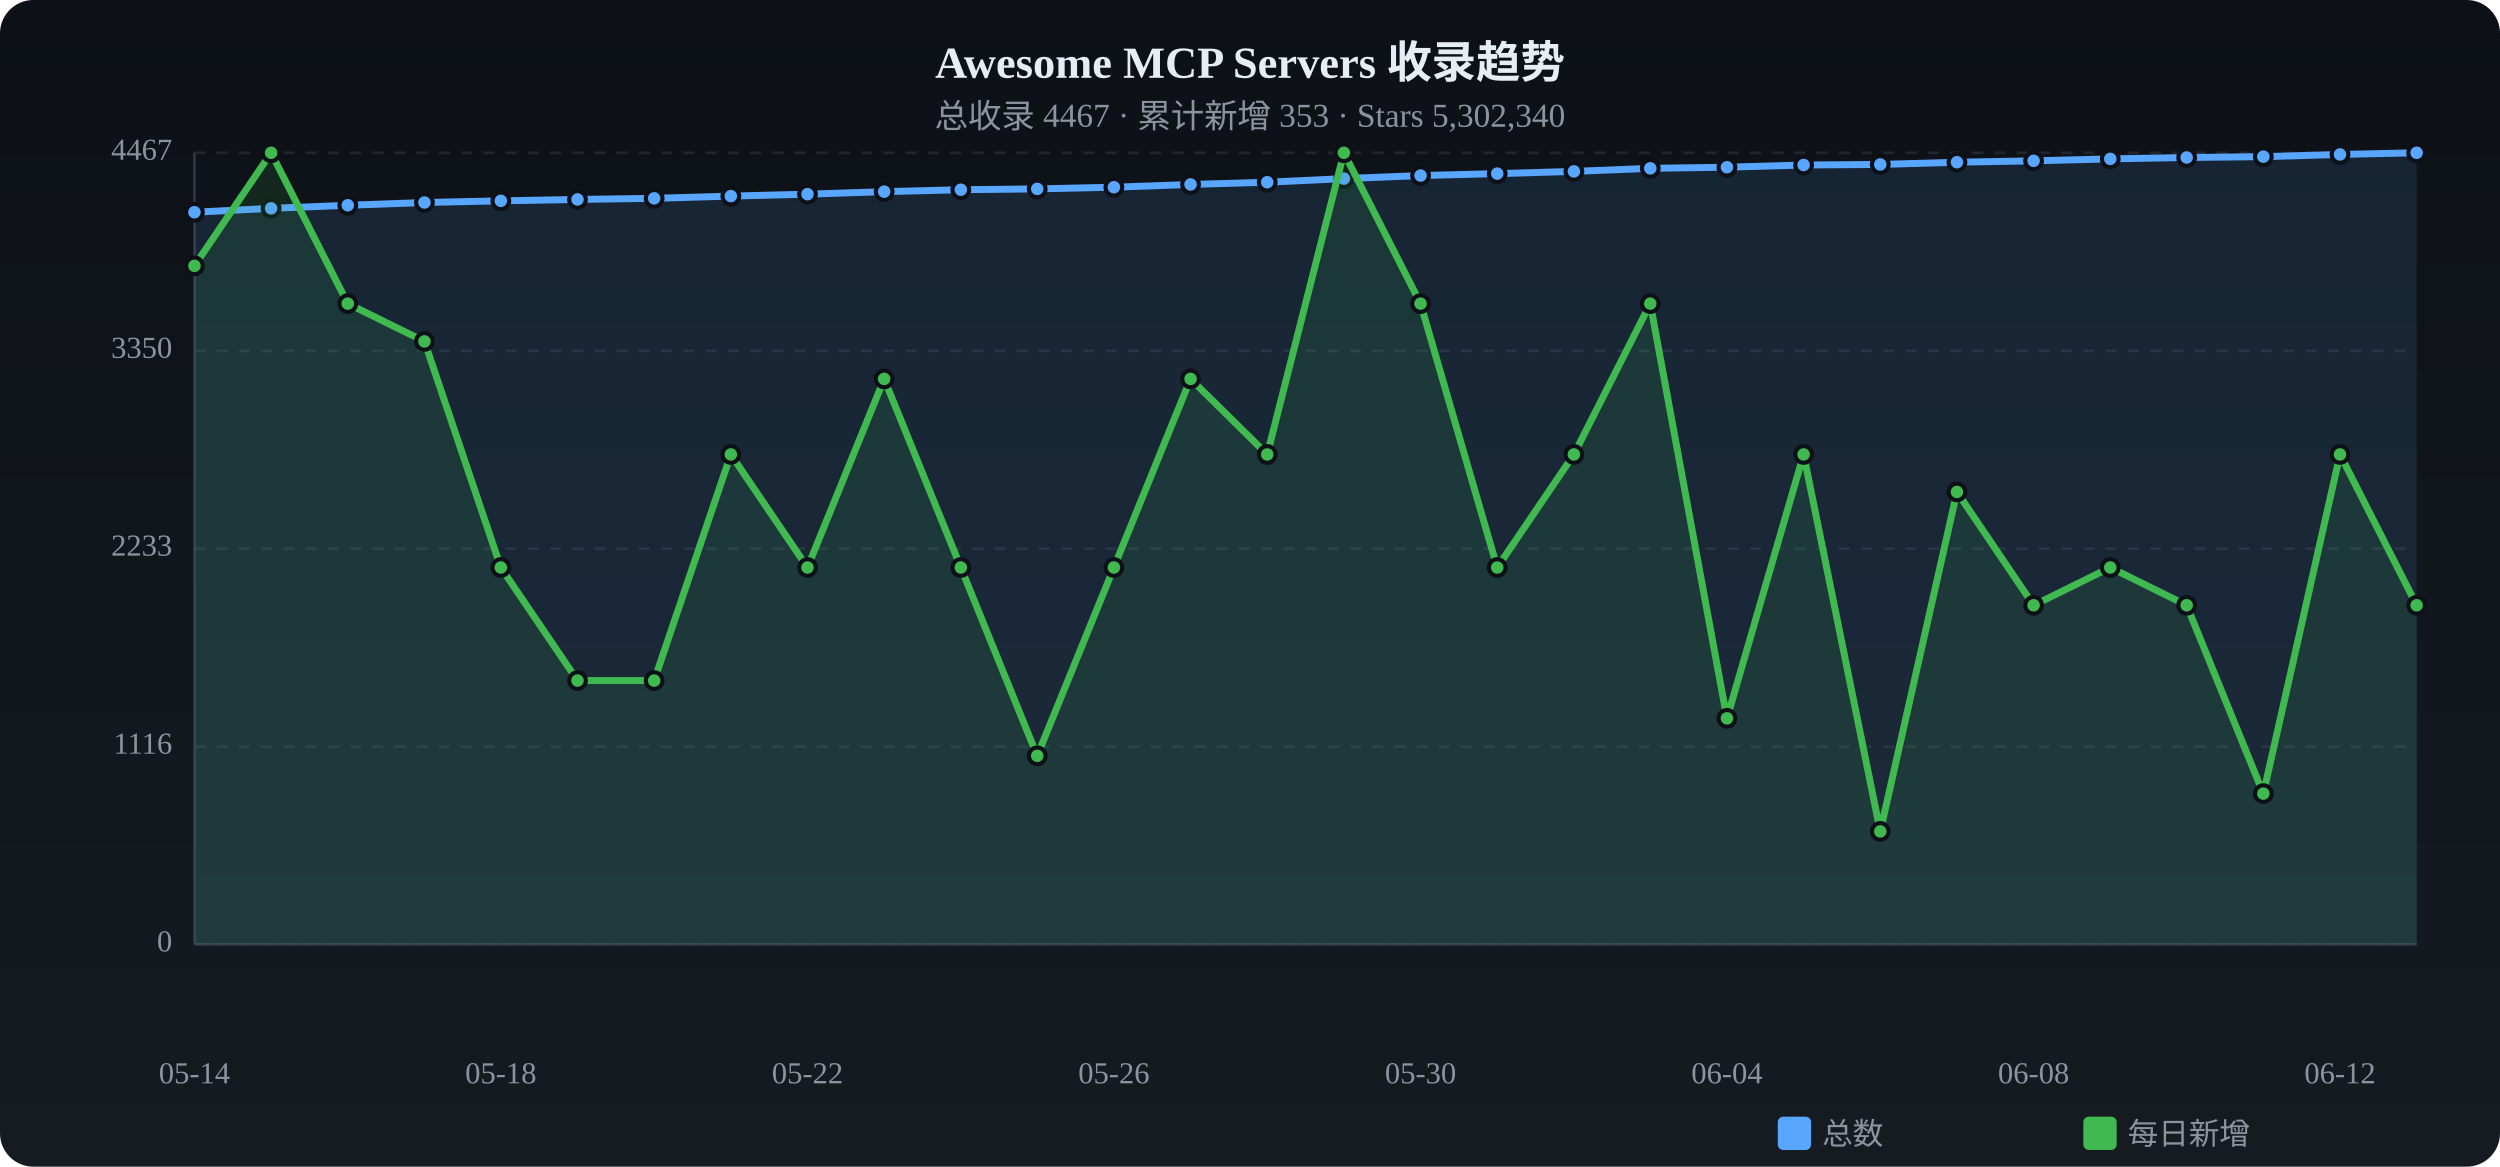
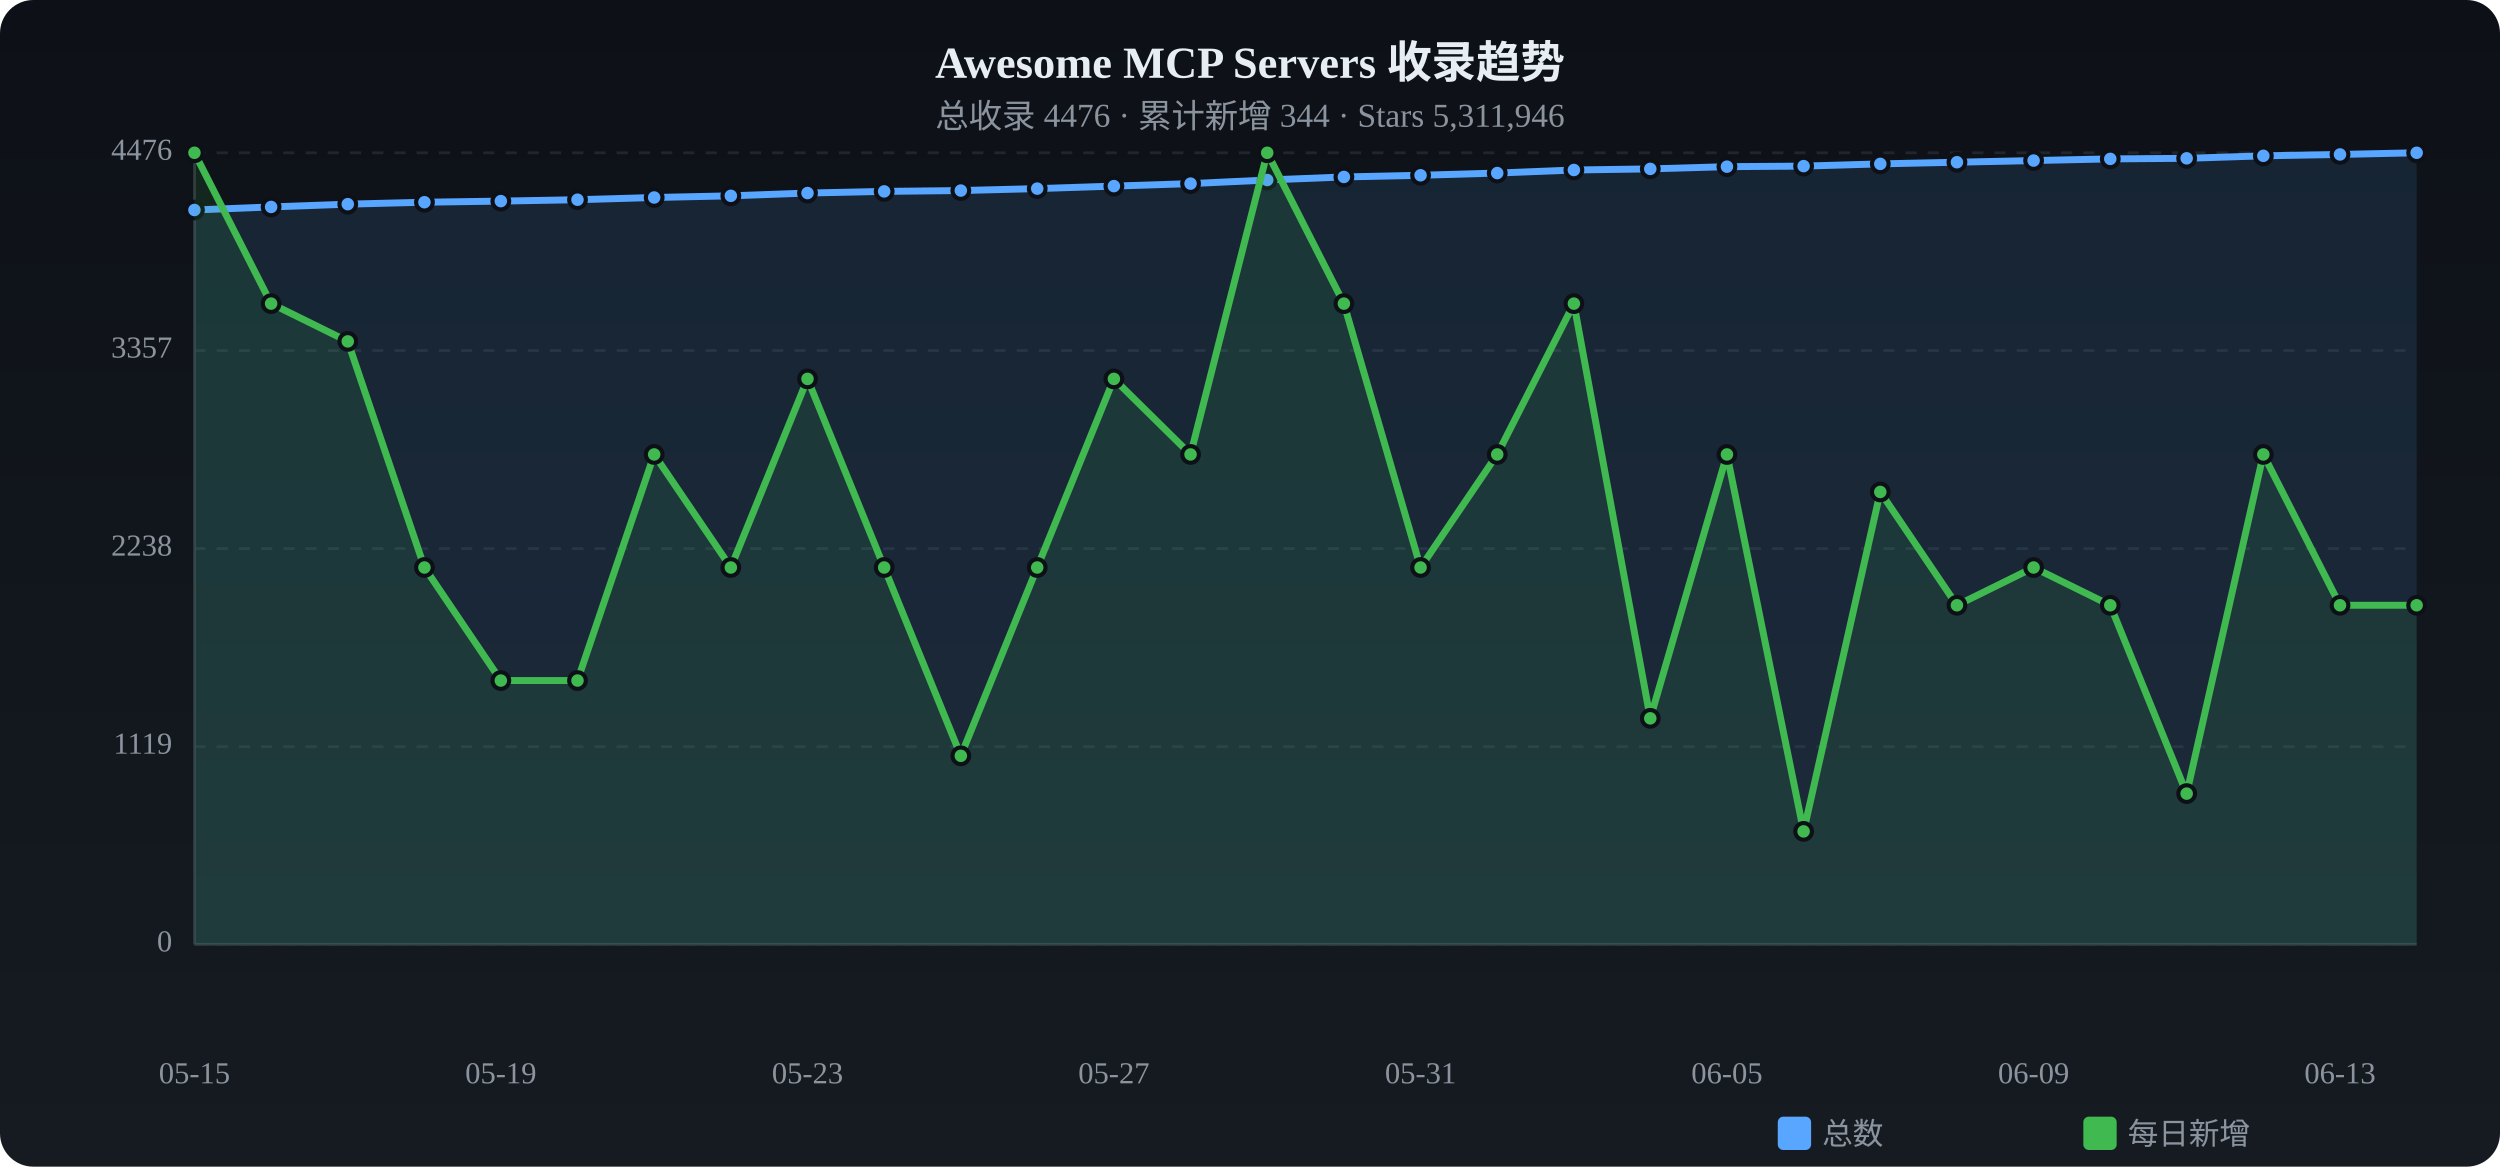
<svg xmlns="http://www.w3.org/2000/svg" viewBox="0 0 900 420" width="900" height="420">
  <defs>
    <linearGradient id="tbg" x1="0%" y1="0%" x2="0%" y2="100%">
      <stop offset="0%" stop-color="#0d1117" />
      <stop offset="100%" stop-color="#161b22" />
    </linearGradient>
  </defs>
  <rect width="900" height="420" rx="12" fill="url(#tbg)" />
  <text x="450.0" y="28" text-anchor="middle" fill="#e6edf3" font-size="16" font-weight="bold">Awesome MCP Servers 收录趋势</text>
-   <text x="450.0" y="46" text-anchor="middle" fill="#8b949e" font-size="12">总收录 4467 · 累计新增 353 · Stars 5,302,340</text>
+   <text x="450.0" y="46" text-anchor="middle" fill="#8b949e" font-size="12">总收录 4476 · 累计新增 344 · Stars 5,311,946</text>
  <text x="62" y="340.0" text-anchor="end" fill="#8b949e" font-size="11" dominant-baseline="middle">0</text>
  <line x1="70" y1="340.0" x2="870" y2="340.0" stroke="#21262d" stroke-dasharray="4 4" />
-   <text x="62" y="268.8" text-anchor="end" fill="#8b949e" font-size="11" dominant-baseline="middle">1116</text>
+   <text x="62" y="268.8" text-anchor="end" fill="#8b949e" font-size="11" dominant-baseline="middle">1119</text>
  <line x1="70" y1="268.8" x2="870" y2="268.8" stroke="#21262d" stroke-dasharray="4 4" />
-   <text x="62" y="197.5" text-anchor="end" fill="#8b949e" font-size="11" dominant-baseline="middle">2233</text>
+   <text x="62" y="197.5" text-anchor="end" fill="#8b949e" font-size="11" dominant-baseline="middle">2238</text>
  <line x1="70" y1="197.5" x2="870" y2="197.5" stroke="#21262d" stroke-dasharray="4 4" />
-   <text x="62" y="126.3" text-anchor="end" fill="#8b949e" font-size="11" dominant-baseline="middle">3350</text>
-   <line x1="70" y1="126.3" x2="870" y2="126.3" stroke="#21262d" stroke-dasharray="4 4" />
-   <text x="62" y="55.0" text-anchor="end" fill="#8b949e" font-size="11" dominant-baseline="middle">4467</text>
+   <text x="62" y="126.2" text-anchor="end" fill="#8b949e" font-size="11" dominant-baseline="middle">3357</text>
+   <line x1="70" y1="126.2" x2="870" y2="126.2" stroke="#21262d" stroke-dasharray="4 4" />
+   <text x="62" y="55.0" text-anchor="end" fill="#8b949e" font-size="11" dominant-baseline="middle">4476</text>
  <line x1="70" y1="55.0" x2="870" y2="55.0" stroke="#21262d" stroke-dasharray="4 4" />
  <line x1="70" y1="55" x2="70" y2="340" stroke="#30363d" />
  <line x1="70" y1="340" x2="870" y2="340" stroke="#30363d" />
-   <path d="M70.0,76.4 L97.6,75.0 L125.2,73.9 L152.8,72.9 L180.3,72.3 L207.9,71.8 L235.5,71.4 L263.1,70.6 L290.7,69.9 L318.3,69.0 L345.9,68.3 L373.4,68.0 L401.0,67.4 L428.6,66.4 L456.2,65.6 L483.8,64.3 L511.4,63.2 L539.0,62.5 L566.6,61.7 L594.1,60.6 L621.7,60.2 L649.3,59.4 L676.9,59.2 L704.5,58.4 L732.1,57.9 L759.7,57.2 L787.2,56.7 L814.8,56.4 L842.4,55.6 L870.0,55.0 L870.0,340 L70.0,340 Z" fill="#58a6ff" opacity="0.12" />
-   <polyline points="70.0,76.4 97.6,75.0 125.2,73.9 152.8,72.9 180.3,72.3 207.9,71.8 235.5,71.4 263.1,70.6 290.7,69.9 318.3,69.0 345.9,68.3 373.4,68.0 401.0,67.4 428.6,66.4 456.2,65.6 483.8,64.3 511.4,63.2 539.0,62.5 566.6,61.7 594.1,60.6 621.7,60.2 649.3,59.4 676.9,59.2 704.5,58.4 732.1,57.9 759.7,57.2 787.2,56.7 814.8,56.4 842.4,55.6 870.0,55.0" fill="none" stroke="#58a6ff" stroke-width="2.5" stroke-linecap="round" stroke-linejoin="round" />
-   <circle cx="70.0" cy="76.4" r="3" fill="#58a6ff" stroke="#0d1117" stroke-width="1.5" />
-   <circle cx="97.6" cy="75.0" r="3" fill="#58a6ff" stroke="#0d1117" stroke-width="1.5" />
-   <circle cx="125.2" cy="73.9" r="3" fill="#58a6ff" stroke="#0d1117" stroke-width="1.5" />
-   <circle cx="152.8" cy="72.9" r="3" fill="#58a6ff" stroke="#0d1117" stroke-width="1.5" />
-   <circle cx="180.3" cy="72.3" r="3" fill="#58a6ff" stroke="#0d1117" stroke-width="1.5" />
-   <circle cx="207.9" cy="71.8" r="3" fill="#58a6ff" stroke="#0d1117" stroke-width="1.5" />
-   <circle cx="235.5" cy="71.4" r="3" fill="#58a6ff" stroke="#0d1117" stroke-width="1.5" />
-   <circle cx="263.1" cy="70.6" r="3" fill="#58a6ff" stroke="#0d1117" stroke-width="1.5" />
-   <circle cx="290.7" cy="69.9" r="3" fill="#58a6ff" stroke="#0d1117" stroke-width="1.5" />
-   <circle cx="318.3" cy="69.0" r="3" fill="#58a6ff" stroke="#0d1117" stroke-width="1.5" />
-   <circle cx="345.9" cy="68.3" r="3" fill="#58a6ff" stroke="#0d1117" stroke-width="1.5" />
-   <circle cx="373.4" cy="68.0" r="3" fill="#58a6ff" stroke="#0d1117" stroke-width="1.5" />
-   <circle cx="401.0" cy="67.4" r="3" fill="#58a6ff" stroke="#0d1117" stroke-width="1.5" />
-   <circle cx="428.6" cy="66.4" r="3" fill="#58a6ff" stroke="#0d1117" stroke-width="1.5" />
-   <circle cx="456.2" cy="65.6" r="3" fill="#58a6ff" stroke="#0d1117" stroke-width="1.5" />
-   <circle cx="483.8" cy="64.3" r="3" fill="#58a6ff" stroke="#0d1117" stroke-width="1.5" />
-   <circle cx="511.4" cy="63.2" r="3" fill="#58a6ff" stroke="#0d1117" stroke-width="1.5" />
-   <circle cx="539.0" cy="62.5" r="3" fill="#58a6ff" stroke="#0d1117" stroke-width="1.5" />
-   <circle cx="566.6" cy="61.7" r="3" fill="#58a6ff" stroke="#0d1117" stroke-width="1.5" />
-   <circle cx="594.1" cy="60.6" r="3" fill="#58a6ff" stroke="#0d1117" stroke-width="1.5" />
-   <circle cx="621.7" cy="60.2" r="3" fill="#58a6ff" stroke="#0d1117" stroke-width="1.5" />
-   <circle cx="649.3" cy="59.4" r="3" fill="#58a6ff" stroke="#0d1117" stroke-width="1.5" />
-   <circle cx="676.9" cy="59.2" r="3" fill="#58a6ff" stroke="#0d1117" stroke-width="1.5" />
+   <path d="M70.0,75.6 L97.6,74.5 L125.2,73.5 L152.8,72.8 L180.3,72.4 L207.9,71.9 L235.5,71.1 L263.1,70.5 L290.7,69.5 L318.3,68.9 L345.9,68.6 L373.4,67.9 L401.0,67.0 L428.6,66.1 L456.2,64.8 L483.8,63.7 L511.4,63.1 L539.0,62.3 L566.6,61.2 L594.1,60.8 L621.7,60.0 L649.3,59.8 L676.9,59.0 L704.5,58.4 L732.1,57.8 L759.7,57.2 L787.2,57.0 L814.8,56.1 L842.4,55.6 L870.0,55.0 L870.0,340 L70.0,340 Z" fill="#58a6ff" opacity="0.12" />
+   <polyline points="70.0,75.6 97.6,74.5 125.2,73.5 152.8,72.8 180.3,72.4 207.9,71.9 235.5,71.1 263.1,70.5 290.7,69.5 318.3,68.9 345.9,68.6 373.4,67.9 401.0,67.0 428.6,66.1 456.2,64.8 483.8,63.7 511.4,63.1 539.0,62.3 566.6,61.2 594.1,60.8 621.7,60.0 649.3,59.8 676.9,59.0 704.5,58.4 732.1,57.8 759.7,57.2 787.2,57.0 814.8,56.1 842.4,55.6 870.0,55.0" fill="none" stroke="#58a6ff" stroke-width="2.5" stroke-linecap="round" stroke-linejoin="round" />
+   <circle cx="70.0" cy="75.6" r="3" fill="#58a6ff" stroke="#0d1117" stroke-width="1.5" />
+   <circle cx="97.6" cy="74.5" r="3" fill="#58a6ff" stroke="#0d1117" stroke-width="1.5" />
+   <circle cx="125.2" cy="73.5" r="3" fill="#58a6ff" stroke="#0d1117" stroke-width="1.5" />
+   <circle cx="152.8" cy="72.8" r="3" fill="#58a6ff" stroke="#0d1117" stroke-width="1.5" />
+   <circle cx="180.3" cy="72.4" r="3" fill="#58a6ff" stroke="#0d1117" stroke-width="1.5" />
+   <circle cx="207.9" cy="71.9" r="3" fill="#58a6ff" stroke="#0d1117" stroke-width="1.5" />
+   <circle cx="235.5" cy="71.1" r="3" fill="#58a6ff" stroke="#0d1117" stroke-width="1.5" />
+   <circle cx="263.1" cy="70.5" r="3" fill="#58a6ff" stroke="#0d1117" stroke-width="1.5" />
+   <circle cx="290.7" cy="69.5" r="3" fill="#58a6ff" stroke="#0d1117" stroke-width="1.5" />
+   <circle cx="318.3" cy="68.9" r="3" fill="#58a6ff" stroke="#0d1117" stroke-width="1.5" />
+   <circle cx="345.9" cy="68.6" r="3" fill="#58a6ff" stroke="#0d1117" stroke-width="1.5" />
+   <circle cx="373.4" cy="67.9" r="3" fill="#58a6ff" stroke="#0d1117" stroke-width="1.5" />
+   <circle cx="401.0" cy="67.0" r="3" fill="#58a6ff" stroke="#0d1117" stroke-width="1.5" />
+   <circle cx="428.6" cy="66.1" r="3" fill="#58a6ff" stroke="#0d1117" stroke-width="1.5" />
+   <circle cx="456.2" cy="64.8" r="3" fill="#58a6ff" stroke="#0d1117" stroke-width="1.5" />
+   <circle cx="483.8" cy="63.7" r="3" fill="#58a6ff" stroke="#0d1117" stroke-width="1.5" />
+   <circle cx="511.4" cy="63.1" r="3" fill="#58a6ff" stroke="#0d1117" stroke-width="1.5" />
+   <circle cx="539.0" cy="62.3" r="3" fill="#58a6ff" stroke="#0d1117" stroke-width="1.5" />
+   <circle cx="566.6" cy="61.2" r="3" fill="#58a6ff" stroke="#0d1117" stroke-width="1.5" />
+   <circle cx="594.1" cy="60.8" r="3" fill="#58a6ff" stroke="#0d1117" stroke-width="1.5" />
+   <circle cx="621.7" cy="60.0" r="3" fill="#58a6ff" stroke="#0d1117" stroke-width="1.5" />
+   <circle cx="649.3" cy="59.8" r="3" fill="#58a6ff" stroke="#0d1117" stroke-width="1.5" />
+   <circle cx="676.9" cy="59.0" r="3" fill="#58a6ff" stroke="#0d1117" stroke-width="1.5" />
  <circle cx="704.5" cy="58.4" r="3" fill="#58a6ff" stroke="#0d1117" stroke-width="1.5" />
-   <circle cx="732.1" cy="57.9" r="3" fill="#58a6ff" stroke="#0d1117" stroke-width="1.5" />
+   <circle cx="732.1" cy="57.8" r="3" fill="#58a6ff" stroke="#0d1117" stroke-width="1.5" />
  <circle cx="759.7" cy="57.2" r="3" fill="#58a6ff" stroke="#0d1117" stroke-width="1.5" />
-   <circle cx="787.2" cy="56.7" r="3" fill="#58a6ff" stroke="#0d1117" stroke-width="1.5" />
-   <circle cx="814.8" cy="56.4" r="3" fill="#58a6ff" stroke="#0d1117" stroke-width="1.5" />
+   <circle cx="787.2" cy="57.0" r="3" fill="#58a6ff" stroke="#0d1117" stroke-width="1.5" />
+   <circle cx="814.8" cy="56.1" r="3" fill="#58a6ff" stroke="#0d1117" stroke-width="1.5" />
  <circle cx="842.4" cy="55.6" r="3" fill="#58a6ff" stroke="#0d1117" stroke-width="1.5" />
  <circle cx="870.0" cy="55.0" r="3" fill="#58a6ff" stroke="#0d1117" stroke-width="1.5" />
-   <path d="M70.0,95.7 L97.6,55.0 L125.2,109.3 L152.8,122.9 L180.3,204.3 L207.9,245.0 L235.5,245.0 L263.1,163.6 L290.7,204.3 L318.3,136.4 L345.9,204.3 L373.4,272.1 L401.0,204.3 L428.6,136.4 L456.2,163.6 L483.8,55.0 L511.4,109.3 L539.0,204.3 L566.6,163.6 L594.1,109.3 L621.7,258.6 L649.3,163.6 L676.9,299.3 L704.5,177.1 L732.1,217.9 L759.7,204.3 L787.2,217.9 L814.8,285.7 L842.4,163.6 L870.0,217.9 L870.0,340 L70.0,340 Z" fill="#3fb950" opacity="0.12" />
-   <polyline points="70.0,95.7 97.6,55.0 125.2,109.3 152.8,122.9 180.3,204.3 207.9,245.0 235.5,245.0 263.1,163.6 290.7,204.3 318.3,136.4 345.9,204.3 373.4,272.1 401.0,204.3 428.6,136.4 456.2,163.6 483.8,55.0 511.4,109.3 539.0,204.3 566.6,163.6 594.1,109.3 621.7,258.6 649.3,163.6 676.9,299.3 704.5,177.1 732.1,217.9 759.7,204.3 787.2,217.9 814.8,285.7 842.4,163.6 870.0,217.9" fill="none" stroke="#3fb950" stroke-width="2.5" stroke-linecap="round" stroke-linejoin="round" />
-   <circle cx="70.0" cy="95.7" r="3" fill="#3fb950" stroke="#0d1117" stroke-width="1.5" />
-   <circle cx="97.6" cy="55.0" r="3" fill="#3fb950" stroke="#0d1117" stroke-width="1.5" />
-   <circle cx="125.2" cy="109.3" r="3" fill="#3fb950" stroke="#0d1117" stroke-width="1.5" />
-   <circle cx="152.8" cy="122.9" r="3" fill="#3fb950" stroke="#0d1117" stroke-width="1.5" />
-   <circle cx="180.3" cy="204.3" r="3" fill="#3fb950" stroke="#0d1117" stroke-width="1.5" />
+   <path d="M70.0,55.0 L97.6,109.3 L125.2,122.9 L152.8,204.3 L180.3,245.0 L207.9,245.0 L235.5,163.6 L263.1,204.3 L290.7,136.4 L318.3,204.3 L345.9,272.1 L373.4,204.3 L401.0,136.4 L428.6,163.6 L456.2,55.0 L483.8,109.3 L511.4,204.3 L539.0,163.6 L566.6,109.3 L594.1,258.6 L621.7,163.6 L649.3,299.3 L676.9,177.1 L704.5,217.9 L732.1,204.3 L759.7,217.9 L787.2,285.7 L814.8,163.6 L842.4,217.9 L870.0,217.9 L870.0,340 L70.0,340 Z" fill="#3fb950" opacity="0.12" />
+   <polyline points="70.0,55.0 97.6,109.3 125.2,122.9 152.8,204.3 180.3,245.0 207.9,245.0 235.5,163.6 263.1,204.3 290.7,136.4 318.3,204.3 345.9,272.1 373.4,204.3 401.0,136.4 428.6,163.6 456.2,55.0 483.8,109.3 511.4,204.3 539.0,163.6 566.6,109.3 594.1,258.6 621.7,163.6 649.3,299.3 676.9,177.1 704.5,217.9 732.1,204.3 759.7,217.9 787.2,285.7 814.8,163.6 842.4,217.9 870.0,217.9" fill="none" stroke="#3fb950" stroke-width="2.5" stroke-linecap="round" stroke-linejoin="round" />
+   <circle cx="70.0" cy="55.0" r="3" fill="#3fb950" stroke="#0d1117" stroke-width="1.5" />
+   <circle cx="97.6" cy="109.3" r="3" fill="#3fb950" stroke="#0d1117" stroke-width="1.5" />
+   <circle cx="125.2" cy="122.9" r="3" fill="#3fb950" stroke="#0d1117" stroke-width="1.5" />
+   <circle cx="152.8" cy="204.3" r="3" fill="#3fb950" stroke="#0d1117" stroke-width="1.5" />
+   <circle cx="180.3" cy="245.0" r="3" fill="#3fb950" stroke="#0d1117" stroke-width="1.5" />
  <circle cx="207.9" cy="245.0" r="3" fill="#3fb950" stroke="#0d1117" stroke-width="1.5" />
-   <circle cx="235.5" cy="245.0" r="3" fill="#3fb950" stroke="#0d1117" stroke-width="1.5" />
-   <circle cx="263.1" cy="163.6" r="3" fill="#3fb950" stroke="#0d1117" stroke-width="1.5" />
-   <circle cx="290.7" cy="204.3" r="3" fill="#3fb950" stroke="#0d1117" stroke-width="1.5" />
-   <circle cx="318.3" cy="136.4" r="3" fill="#3fb950" stroke="#0d1117" stroke-width="1.5" />
-   <circle cx="345.9" cy="204.3" r="3" fill="#3fb950" stroke="#0d1117" stroke-width="1.5" />
-   <circle cx="373.4" cy="272.1" r="3" fill="#3fb950" stroke="#0d1117" stroke-width="1.5" />
-   <circle cx="401.0" cy="204.3" r="3" fill="#3fb950" stroke="#0d1117" stroke-width="1.5" />
-   <circle cx="428.6" cy="136.4" r="3" fill="#3fb950" stroke="#0d1117" stroke-width="1.5" />
-   <circle cx="456.2" cy="163.6" r="3" fill="#3fb950" stroke="#0d1117" stroke-width="1.5" />
-   <circle cx="483.8" cy="55.0" r="3" fill="#3fb950" stroke="#0d1117" stroke-width="1.5" />
-   <circle cx="511.4" cy="109.3" r="3" fill="#3fb950" stroke="#0d1117" stroke-width="1.5" />
-   <circle cx="539.0" cy="204.3" r="3" fill="#3fb950" stroke="#0d1117" stroke-width="1.5" />
-   <circle cx="566.6" cy="163.6" r="3" fill="#3fb950" stroke="#0d1117" stroke-width="1.5" />
-   <circle cx="594.1" cy="109.3" r="3" fill="#3fb950" stroke="#0d1117" stroke-width="1.5" />
-   <circle cx="621.7" cy="258.6" r="3" fill="#3fb950" stroke="#0d1117" stroke-width="1.5" />
-   <circle cx="649.3" cy="163.6" r="3" fill="#3fb950" stroke="#0d1117" stroke-width="1.5" />
-   <circle cx="676.9" cy="299.3" r="3" fill="#3fb950" stroke="#0d1117" stroke-width="1.5" />
-   <circle cx="704.5" cy="177.1" r="3" fill="#3fb950" stroke="#0d1117" stroke-width="1.5" />
-   <circle cx="732.1" cy="217.9" r="3" fill="#3fb950" stroke="#0d1117" stroke-width="1.5" />
-   <circle cx="759.7" cy="204.3" r="3" fill="#3fb950" stroke="#0d1117" stroke-width="1.5" />
-   <circle cx="787.2" cy="217.9" r="3" fill="#3fb950" stroke="#0d1117" stroke-width="1.5" />
-   <circle cx="814.8" cy="285.7" r="3" fill="#3fb950" stroke="#0d1117" stroke-width="1.5" />
-   <circle cx="842.4" cy="163.6" r="3" fill="#3fb950" stroke="#0d1117" stroke-width="1.5" />
+   <circle cx="235.5" cy="163.6" r="3" fill="#3fb950" stroke="#0d1117" stroke-width="1.5" />
+   <circle cx="263.1" cy="204.3" r="3" fill="#3fb950" stroke="#0d1117" stroke-width="1.5" />
+   <circle cx="290.7" cy="136.4" r="3" fill="#3fb950" stroke="#0d1117" stroke-width="1.5" />
+   <circle cx="318.3" cy="204.3" r="3" fill="#3fb950" stroke="#0d1117" stroke-width="1.5" />
+   <circle cx="345.9" cy="272.1" r="3" fill="#3fb950" stroke="#0d1117" stroke-width="1.5" />
+   <circle cx="373.4" cy="204.3" r="3" fill="#3fb950" stroke="#0d1117" stroke-width="1.5" />
+   <circle cx="401.0" cy="136.4" r="3" fill="#3fb950" stroke="#0d1117" stroke-width="1.5" />
+   <circle cx="428.6" cy="163.6" r="3" fill="#3fb950" stroke="#0d1117" stroke-width="1.5" />
+   <circle cx="456.2" cy="55.0" r="3" fill="#3fb950" stroke="#0d1117" stroke-width="1.5" />
+   <circle cx="483.8" cy="109.3" r="3" fill="#3fb950" stroke="#0d1117" stroke-width="1.5" />
+   <circle cx="511.4" cy="204.3" r="3" fill="#3fb950" stroke="#0d1117" stroke-width="1.5" />
+   <circle cx="539.0" cy="163.6" r="3" fill="#3fb950" stroke="#0d1117" stroke-width="1.5" />
+   <circle cx="566.6" cy="109.3" r="3" fill="#3fb950" stroke="#0d1117" stroke-width="1.5" />
+   <circle cx="594.1" cy="258.6" r="3" fill="#3fb950" stroke="#0d1117" stroke-width="1.5" />
+   <circle cx="621.7" cy="163.6" r="3" fill="#3fb950" stroke="#0d1117" stroke-width="1.5" />
+   <circle cx="649.3" cy="299.3" r="3" fill="#3fb950" stroke="#0d1117" stroke-width="1.5" />
+   <circle cx="676.9" cy="177.1" r="3" fill="#3fb950" stroke="#0d1117" stroke-width="1.5" />
+   <circle cx="704.5" cy="217.9" r="3" fill="#3fb950" stroke="#0d1117" stroke-width="1.5" />
+   <circle cx="732.1" cy="204.3" r="3" fill="#3fb950" stroke="#0d1117" stroke-width="1.5" />
+   <circle cx="759.7" cy="217.9" r="3" fill="#3fb950" stroke="#0d1117" stroke-width="1.5" />
+   <circle cx="787.2" cy="285.7" r="3" fill="#3fb950" stroke="#0d1117" stroke-width="1.5" />
+   <circle cx="814.8" cy="163.6" r="3" fill="#3fb950" stroke="#0d1117" stroke-width="1.5" />
+   <circle cx="842.4" cy="217.9" r="3" fill="#3fb950" stroke="#0d1117" stroke-width="1.5" />
  <circle cx="870.0" cy="217.9" r="3" fill="#3fb950" stroke="#0d1117" stroke-width="1.5" />
-   <text x="70.0" y="390" text-anchor="middle" fill="#8b949e" font-size="11">05-14</text>
-   <text x="180.3" y="390" text-anchor="middle" fill="#8b949e" font-size="11">05-18</text>
-   <text x="290.7" y="390" text-anchor="middle" fill="#8b949e" font-size="11">05-22</text>
-   <text x="401.0" y="390" text-anchor="middle" fill="#8b949e" font-size="11">05-26</text>
-   <text x="511.4" y="390" text-anchor="middle" fill="#8b949e" font-size="11">05-30</text>
-   <text x="621.7" y="390" text-anchor="middle" fill="#8b949e" font-size="11">06-04</text>
-   <text x="732.1" y="390" text-anchor="middle" fill="#8b949e" font-size="11">06-08</text>
-   <text x="842.4" y="390" text-anchor="middle" fill="#8b949e" font-size="11">06-12</text>
+   <text x="70.0" y="390" text-anchor="middle" fill="#8b949e" font-size="11">05-15</text>
+   <text x="180.3" y="390" text-anchor="middle" fill="#8b949e" font-size="11">05-19</text>
+   <text x="290.7" y="390" text-anchor="middle" fill="#8b949e" font-size="11">05-23</text>
+   <text x="401.0" y="390" text-anchor="middle" fill="#8b949e" font-size="11">05-27</text>
+   <text x="511.4" y="390" text-anchor="middle" fill="#8b949e" font-size="11">05-31</text>
+   <text x="621.7" y="390" text-anchor="middle" fill="#8b949e" font-size="11">06-05</text>
+   <text x="732.1" y="390" text-anchor="middle" fill="#8b949e" font-size="11">06-09</text>
+   <text x="842.4" y="390" text-anchor="middle" fill="#8b949e" font-size="11">06-13</text>
  <rect x="640" y="402" width="12" height="12" rx="2" fill="#58a6ff" />
  <text x="656" y="412" fill="#8b949e" font-size="11">总数</text>
  <rect x="750" y="402" width="12" height="12" rx="2" fill="#3fb950" />
  <text x="766" y="412" fill="#8b949e" font-size="11">每日新增</text>
</svg>
